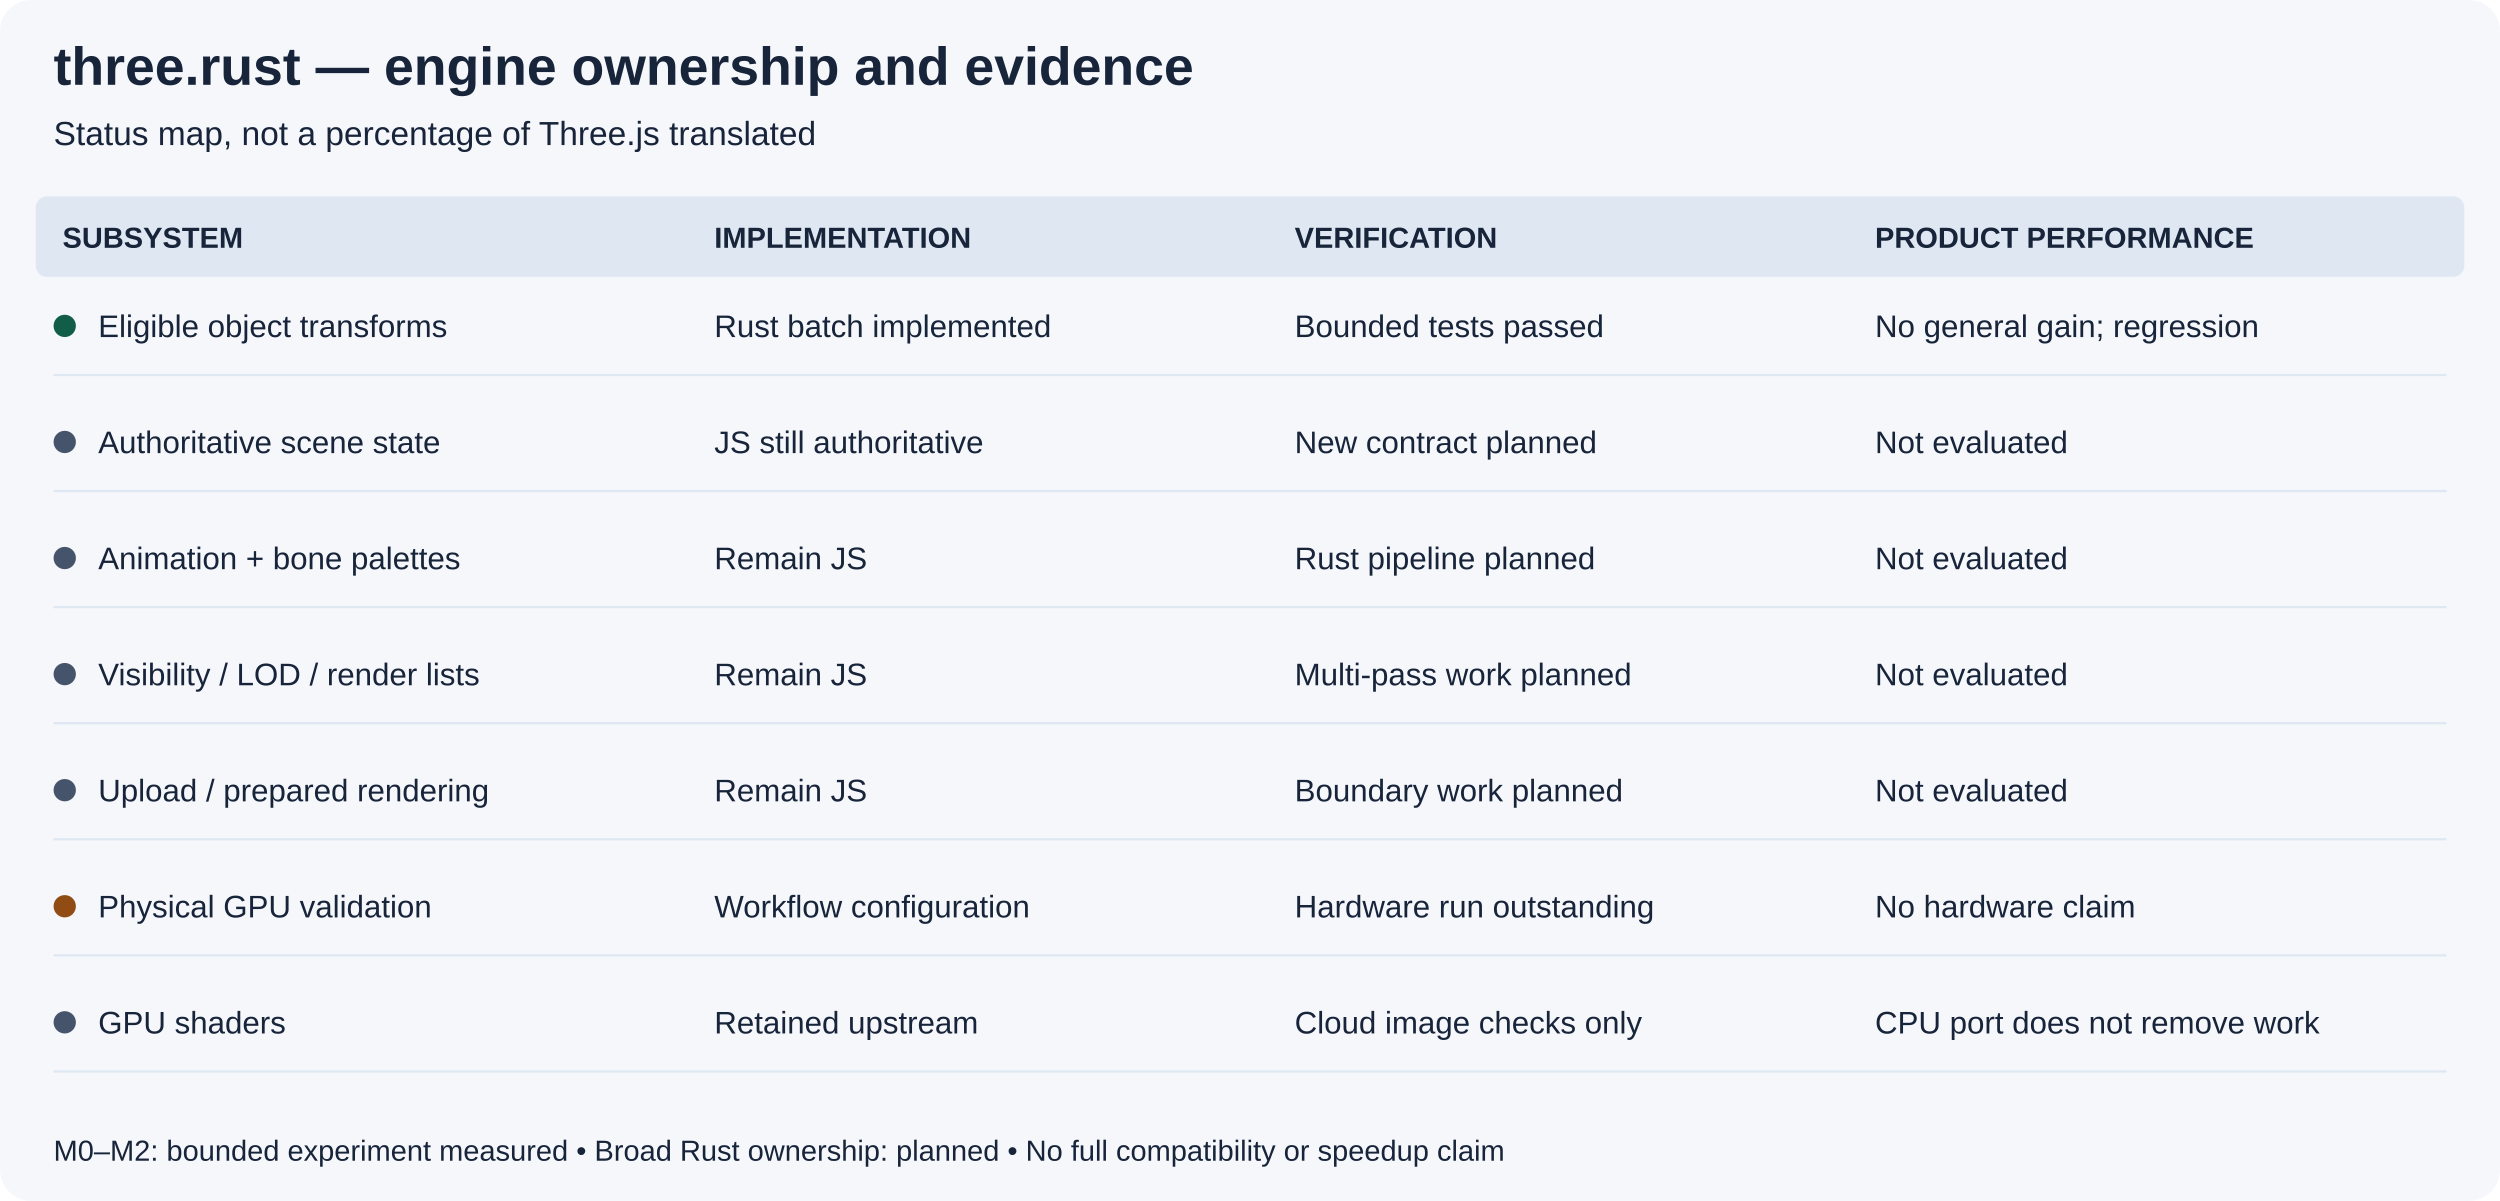
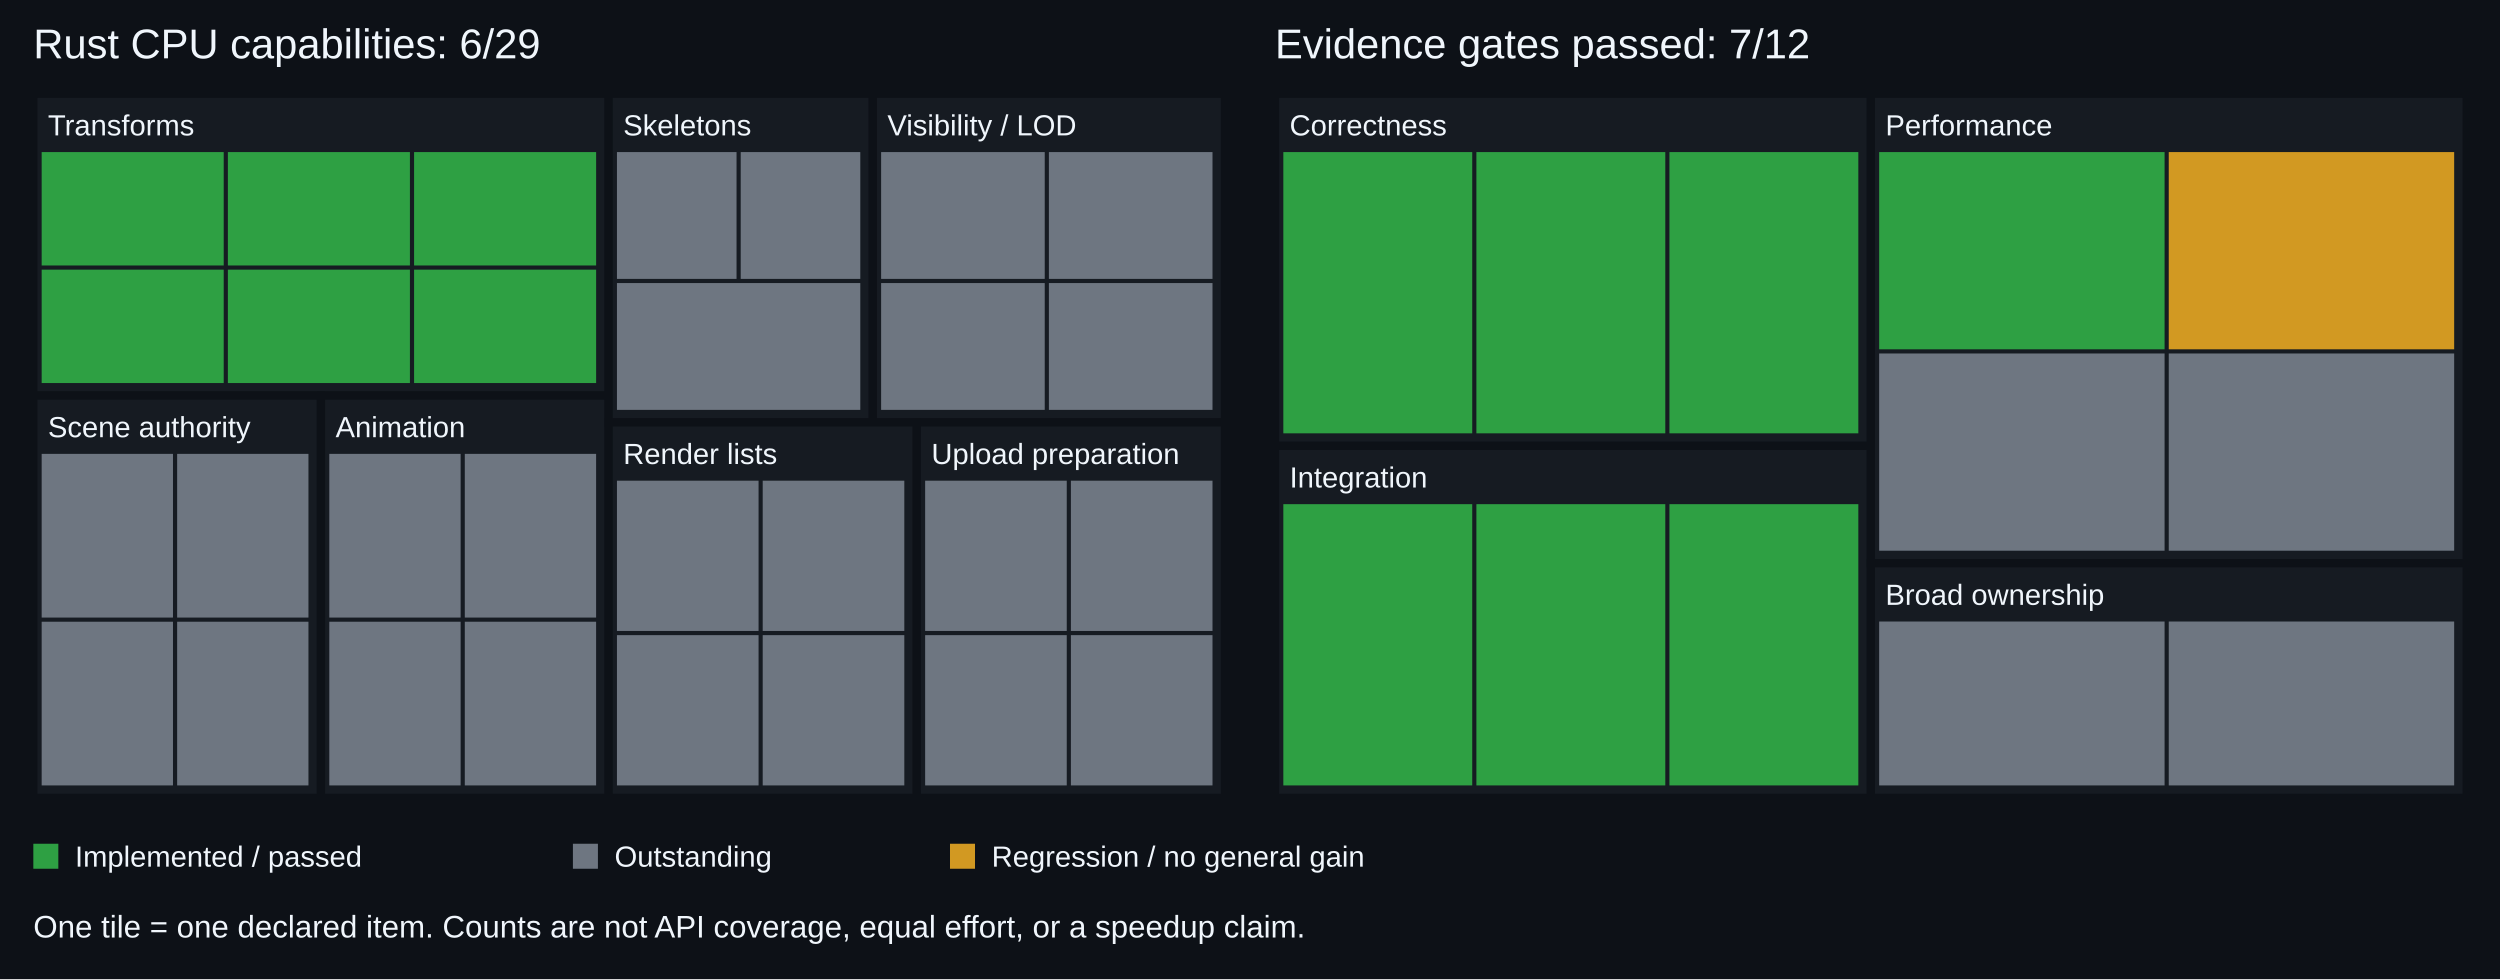
- <svg xmlns="http://www.w3.org/2000/svg" width="1120" height="538" viewBox="0 0 1120 538" role="img" aria-labelledby="title description">
-   <rect width="1120" height="538" rx="14" fill="#f5f7fb" />
-   <g font-family="Arial, sans-serif" fill="#17243a">
-     <text x="24" y="38" font-size="24" font-weight="bold">three.rust — engine ownership and evidence</text>
-     <text x="24" y="65" font-size="15">Status map, not a percentage of Three.js translated</text>
-     <rect x="16" y="88" width="1088" height="36" rx="5" fill="#dfe7f2" />
-     <text x="28" y="111" font-size="13" font-weight="bold">SUBSYSTEM</text>
-     <text x="320" y="111" font-size="13" font-weight="bold">IMPLEMENTATION</text>
-     <text x="580" y="111" font-size="13" font-weight="bold">VERIFICATION</text>
-     <text x="840" y="111" font-size="13" font-weight="bold">PRODUCT PERFORMANCE</text>
-     <circle cx="29" cy="146" r="5" fill="#125d47" />
-     <text x="44" y="151" font-size="14">Eligible object transforms</text>
-     <text x="320" y="151" font-size="14">Rust batch implemented</text>
-     <text x="580" y="151" font-size="14">Bounded tests passed</text>
-     <text x="840" y="151" font-size="14">No general gain; regression</text>
-     <path d="M24 168H1096" stroke="#dfe7f2" />
-     <circle cx="29" cy="198" r="5" fill="#45546a" />
-     <text x="44" y="203" font-size="14">Authoritative scene state</text>
-     <text x="320" y="203" font-size="14">JS still authoritative</text>
-     <text x="580" y="203" font-size="14">New contract planned</text>
-     <text x="840" y="203" font-size="14">Not evaluated</text>
-     <path d="M24 220H1096" stroke="#dfe7f2" />
-     <circle cx="29" cy="250" r="5" fill="#45546a" />
-     <text x="44" y="255" font-size="14">Animation + bone palettes</text>
-     <text x="320" y="255" font-size="14">Remain JS</text>
-     <text x="580" y="255" font-size="14">Rust pipeline planned</text>
-     <text x="840" y="255" font-size="14">Not evaluated</text>
-     <path d="M24 272H1096" stroke="#dfe7f2" />
-     <circle cx="29" cy="302" r="5" fill="#45546a" />
-     <text x="44" y="307" font-size="14">Visibility / LOD / render lists</text>
-     <text x="320" y="307" font-size="14">Remain JS</text>
-     <text x="580" y="307" font-size="14">Multi-pass work planned</text>
-     <text x="840" y="307" font-size="14">Not evaluated</text>
-     <path d="M24 324H1096" stroke="#dfe7f2" />
-     <circle cx="29" cy="354" r="5" fill="#45546a" />
-     <text x="44" y="359" font-size="14">Upload / prepared rendering</text>
-     <text x="320" y="359" font-size="14">Remain JS</text>
-     <text x="580" y="359" font-size="14">Boundary work planned</text>
-     <text x="840" y="359" font-size="14">Not evaluated</text>
-     <path d="M24 376H1096" stroke="#dfe7f2" />
-     <circle cx="29" cy="406" r="5" fill="#914c13" />
-     <text x="44" y="411" font-size="14">Physical GPU validation</text>
-     <text x="320" y="411" font-size="14">Workflow configuration</text>
-     <text x="580" y="411" font-size="14">Hardware run outstanding</text>
-     <text x="840" y="411" font-size="14">No hardware claim</text>
-     <path d="M24 428H1096" stroke="#dfe7f2" />
-     <circle cx="29" cy="458" r="5" fill="#45546a" />
-     <text x="44" y="463" font-size="14">GPU shaders</text>
-     <text x="320" y="463" font-size="14">Retained upstream</text>
-     <text x="580" y="463" font-size="14">Cloud image checks only</text>
-     <text x="840" y="463" font-size="14">CPU port does not remove work</text>
-     <path d="M24 480H1096" stroke="#dfe7f2" />
-     <text x="24" y="520" font-size="13">M0–M2: bounded experiment measured • Broad Rust ownership: planned • No full compatibility or speedup claim</text>
+ <svg xmlns="http://www.w3.org/2000/svg" width="1200" height="470" viewBox="0 0 1200 470" role="img" aria-labelledby="title desc">
+   <rect width="1200" height="470" fill="#0d1117" />
+   <g font-family="Arial, sans-serif" fill="#f0f6fc">
+     <text x="16.00" y="28.00" font-size="20">Rust CPU capabilities: 6/29</text>
+     <g>
+       <rect x="16.00" y="45.00" width="276.14" height="144.86" fill="#161b22" stroke="#0d1117" stroke-width="4" />
+       <rect data-item="transforms-1" x="20.00" y="73.00" width="87.38" height="54.43" fill="#2ea043" />
+       <rect data-item="transforms-2" x="109.38" y="73.00" width="87.38" height="54.43" fill="#2ea043" />
+       <rect data-item="transforms-3" x="198.76" y="73.00" width="87.38" height="54.43" fill="#2ea043" />
+       <rect data-item="transforms-4" x="20.00" y="129.43" width="87.38" height="54.43" fill="#2ea043" />
+       <rect data-item="transforms-5" x="109.38" y="129.43" width="87.38" height="54.43" fill="#2ea043" />
+       <rect data-item="transforms-6" x="198.76" y="129.43" width="87.38" height="54.43" fill="#2ea043" />
+       <text x="23.00" y="65.00" font-size="14">Transforms</text>
+     </g>
+     <g>
+       <rect x="16.00" y="189.86" width="138.07" height="193.14" fill="#161b22" stroke="#0d1117" stroke-width="4" />
+       <rect data-item="authority-1" x="20.00" y="217.86" width="63.03" height="78.57" fill="#6e7681" />
+       <rect data-item="authority-2" x="85.03" y="217.86" width="63.03" height="78.57" fill="#6e7681" />
+       <rect data-item="authority-3" x="20.00" y="298.43" width="63.03" height="78.57" fill="#6e7681" />
+       <rect data-item="authority-4" x="85.03" y="298.43" width="63.03" height="78.57" fill="#6e7681" />
+       <text x="23.00" y="209.86" font-size="14">Scene authority</text>
+     </g>
+     <g>
+       <rect x="154.07" y="189.86" width="138.07" height="193.14" fill="#161b22" stroke="#0d1117" stroke-width="4" />
+       <rect data-item="animation-1" x="158.07" y="217.86" width="63.03" height="78.57" fill="#6e7681" />
+       <rect data-item="animation-2" x="223.10" y="217.86" width="63.03" height="78.57" fill="#6e7681" />
+       <rect data-item="animation-3" x="158.07" y="298.43" width="63.03" height="78.57" fill="#6e7681" />
+       <rect data-item="animation-4" x="223.10" y="298.43" width="63.03" height="78.57" fill="#6e7681" />
+       <text x="161.07" y="209.86" font-size="14">Animation</text>
+     </g>
+     <g>
+       <rect x="292.14" y="45.00" width="126.80" height="157.73" fill="#161b22" stroke="#0d1117" stroke-width="4" />
+       <rect data-item="skeleton-1" x="296.14" y="73.00" width="57.40" height="60.87" fill="#6e7681" />
+       <rect data-item="skeleton-2" x="355.54" y="73.00" width="57.40" height="60.87" fill="#6e7681" />
+       <rect data-item="skeleton-3" x="296.14" y="135.87" width="116.80" height="60.87" fill="#6e7681" />
+       <text x="299.14" y="65.00" font-size="14">Skeletons</text>
+     </g>
+     <g>
+       <rect x="418.94" y="45.00" width="169.06" height="157.73" fill="#161b22" stroke="#0d1117" stroke-width="4" />
+       <rect data-item="visibility-1" x="422.94" y="73.00" width="78.53" height="60.87" fill="#6e7681" />
+       <rect data-item="visibility-2" x="503.47" y="73.00" width="78.53" height="60.87" fill="#6e7681" />
+       <rect data-item="visibility-3" x="422.94" y="135.87" width="78.53" height="60.87" fill="#6e7681" />
+       <rect data-item="visibility-4" x="503.47" y="135.87" width="78.53" height="60.87" fill="#6e7681" />
+       <text x="425.94" y="65.00" font-size="14">Visibility / LOD</text>
+     </g>
+     <g>
+       <rect x="292.14" y="202.73" width="147.93" height="180.27" fill="#161b22" stroke="#0d1117" stroke-width="4" />
+       <rect data-item="lists-1" x="296.14" y="230.73" width="67.97" height="72.13" fill="#6e7681" />
+       <rect data-item="lists-2" x="366.10" y="230.73" width="67.97" height="72.13" fill="#6e7681" />
+       <rect data-item="lists-3" x="296.14" y="304.87" width="67.97" height="72.13" fill="#6e7681" />
+       <rect data-item="lists-4" x="366.10" y="304.87" width="67.97" height="72.13" fill="#6e7681" />
+       <text x="299.14" y="222.73" font-size="14">Render lists</text>
+     </g>
+     <g>
+       <rect x="440.07" y="202.73" width="147.93" height="180.27" fill="#161b22" stroke="#0d1117" stroke-width="4" />
+       <rect data-item="uploads-1" x="444.07" y="230.73" width="67.97" height="72.13" fill="#6e7681" />
+       <rect data-item="uploads-2" x="514.03" y="230.73" width="67.97" height="72.13" fill="#6e7681" />
+       <rect data-item="uploads-3" x="444.07" y="304.87" width="67.97" height="72.13" fill="#6e7681" />
+       <rect data-item="uploads-4" x="514.03" y="304.87" width="67.97" height="72.13" fill="#6e7681" />
+       <text x="447.07" y="222.73" font-size="14">Upload preparation</text>
+     </g>
+     <text x="612.00" y="28.00" font-size="20">Evidence gates passed: 7/12</text>
+     <g>
+       <rect x="612.00" y="45.00" width="286.00" height="169.00" fill="#161b22" stroke="#0d1117" stroke-width="4" />
+       <rect data-item="correctness-1" x="616.00" y="73.00" width="90.67" height="135.00" fill="#2ea043" />
+       <rect data-item="correctness-2" x="708.67" y="73.00" width="90.67" height="135.00" fill="#2ea043" />
+       <rect data-item="correctness-3" x="801.33" y="73.00" width="90.67" height="135.00" fill="#2ea043" />
+       <text x="619.00" y="65.00" font-size="14">Correctness</text>
+     </g>
+     <g>
+       <rect x="612.00" y="214.00" width="286.00" height="169.00" fill="#161b22" stroke="#0d1117" stroke-width="4" />
+       <rect data-item="integration-1" x="616.00" y="242.00" width="90.67" height="135.00" fill="#2ea043" />
+       <rect data-item="integration-2" x="708.67" y="242.00" width="90.67" height="135.00" fill="#2ea043" />
+       <rect data-item="integration-3" x="801.33" y="242.00" width="90.67" height="135.00" fill="#2ea043" />
+       <text x="619.00" y="234.00" font-size="14">Integration</text>
+     </g>
+     <g>
+       <rect x="898.00" y="45.00" width="286.00" height="225.33" fill="#161b22" stroke="#0d1117" stroke-width="4" />
+       <rect data-item="performance-1" x="902.00" y="73.00" width="137.00" height="94.67" fill="#2ea043" />
+       <rect data-item="performance-2" x="1041.00" y="73.00" width="137.00" height="94.67" fill="#d29922" />
+       <rect data-item="performance-3" x="902.00" y="169.67" width="137.00" height="94.67" fill="#6e7681" />
+       <rect data-item="performance-4" x="1041.00" y="169.67" width="137.00" height="94.67" fill="#6e7681" />
+       <text x="905.00" y="65.00" font-size="14">Performance</text>
+     </g>
+     <g>
+       <rect x="898.00" y="270.33" width="286.00" height="112.67" fill="#161b22" stroke="#0d1117" stroke-width="4" />
+       <rect data-item="ownership-1" x="902.00" y="298.33" width="137.00" height="78.67" fill="#6e7681" />
+       <rect data-item="ownership-2" x="1041.00" y="298.33" width="137.00" height="78.67" fill="#6e7681" />
+       <text x="905.00" y="290.33" font-size="14">Broad ownership</text>
+     </g>
+     <rect x="16" y="405" width="12" height="12" fill="#2ea043" />
+     <text x="36.00" y="416.00" font-size="14">Implemented / passed</text>
+     <rect x="275" y="405" width="12" height="12" fill="#6e7681" />
+     <text x="295.00" y="416.00" font-size="14">Outstanding</text>
+     <rect x="456" y="405" width="12" height="12" fill="#d29922" />
+     <text x="476.00" y="416.00" font-size="14">Regression / no general gain</text>
+     <text x="16.00" y="450.00" font-size="15">One tile = one declared item. Counts are not API coverage, equal effort, or a speedup claim.</text>
  </g>
</svg>
